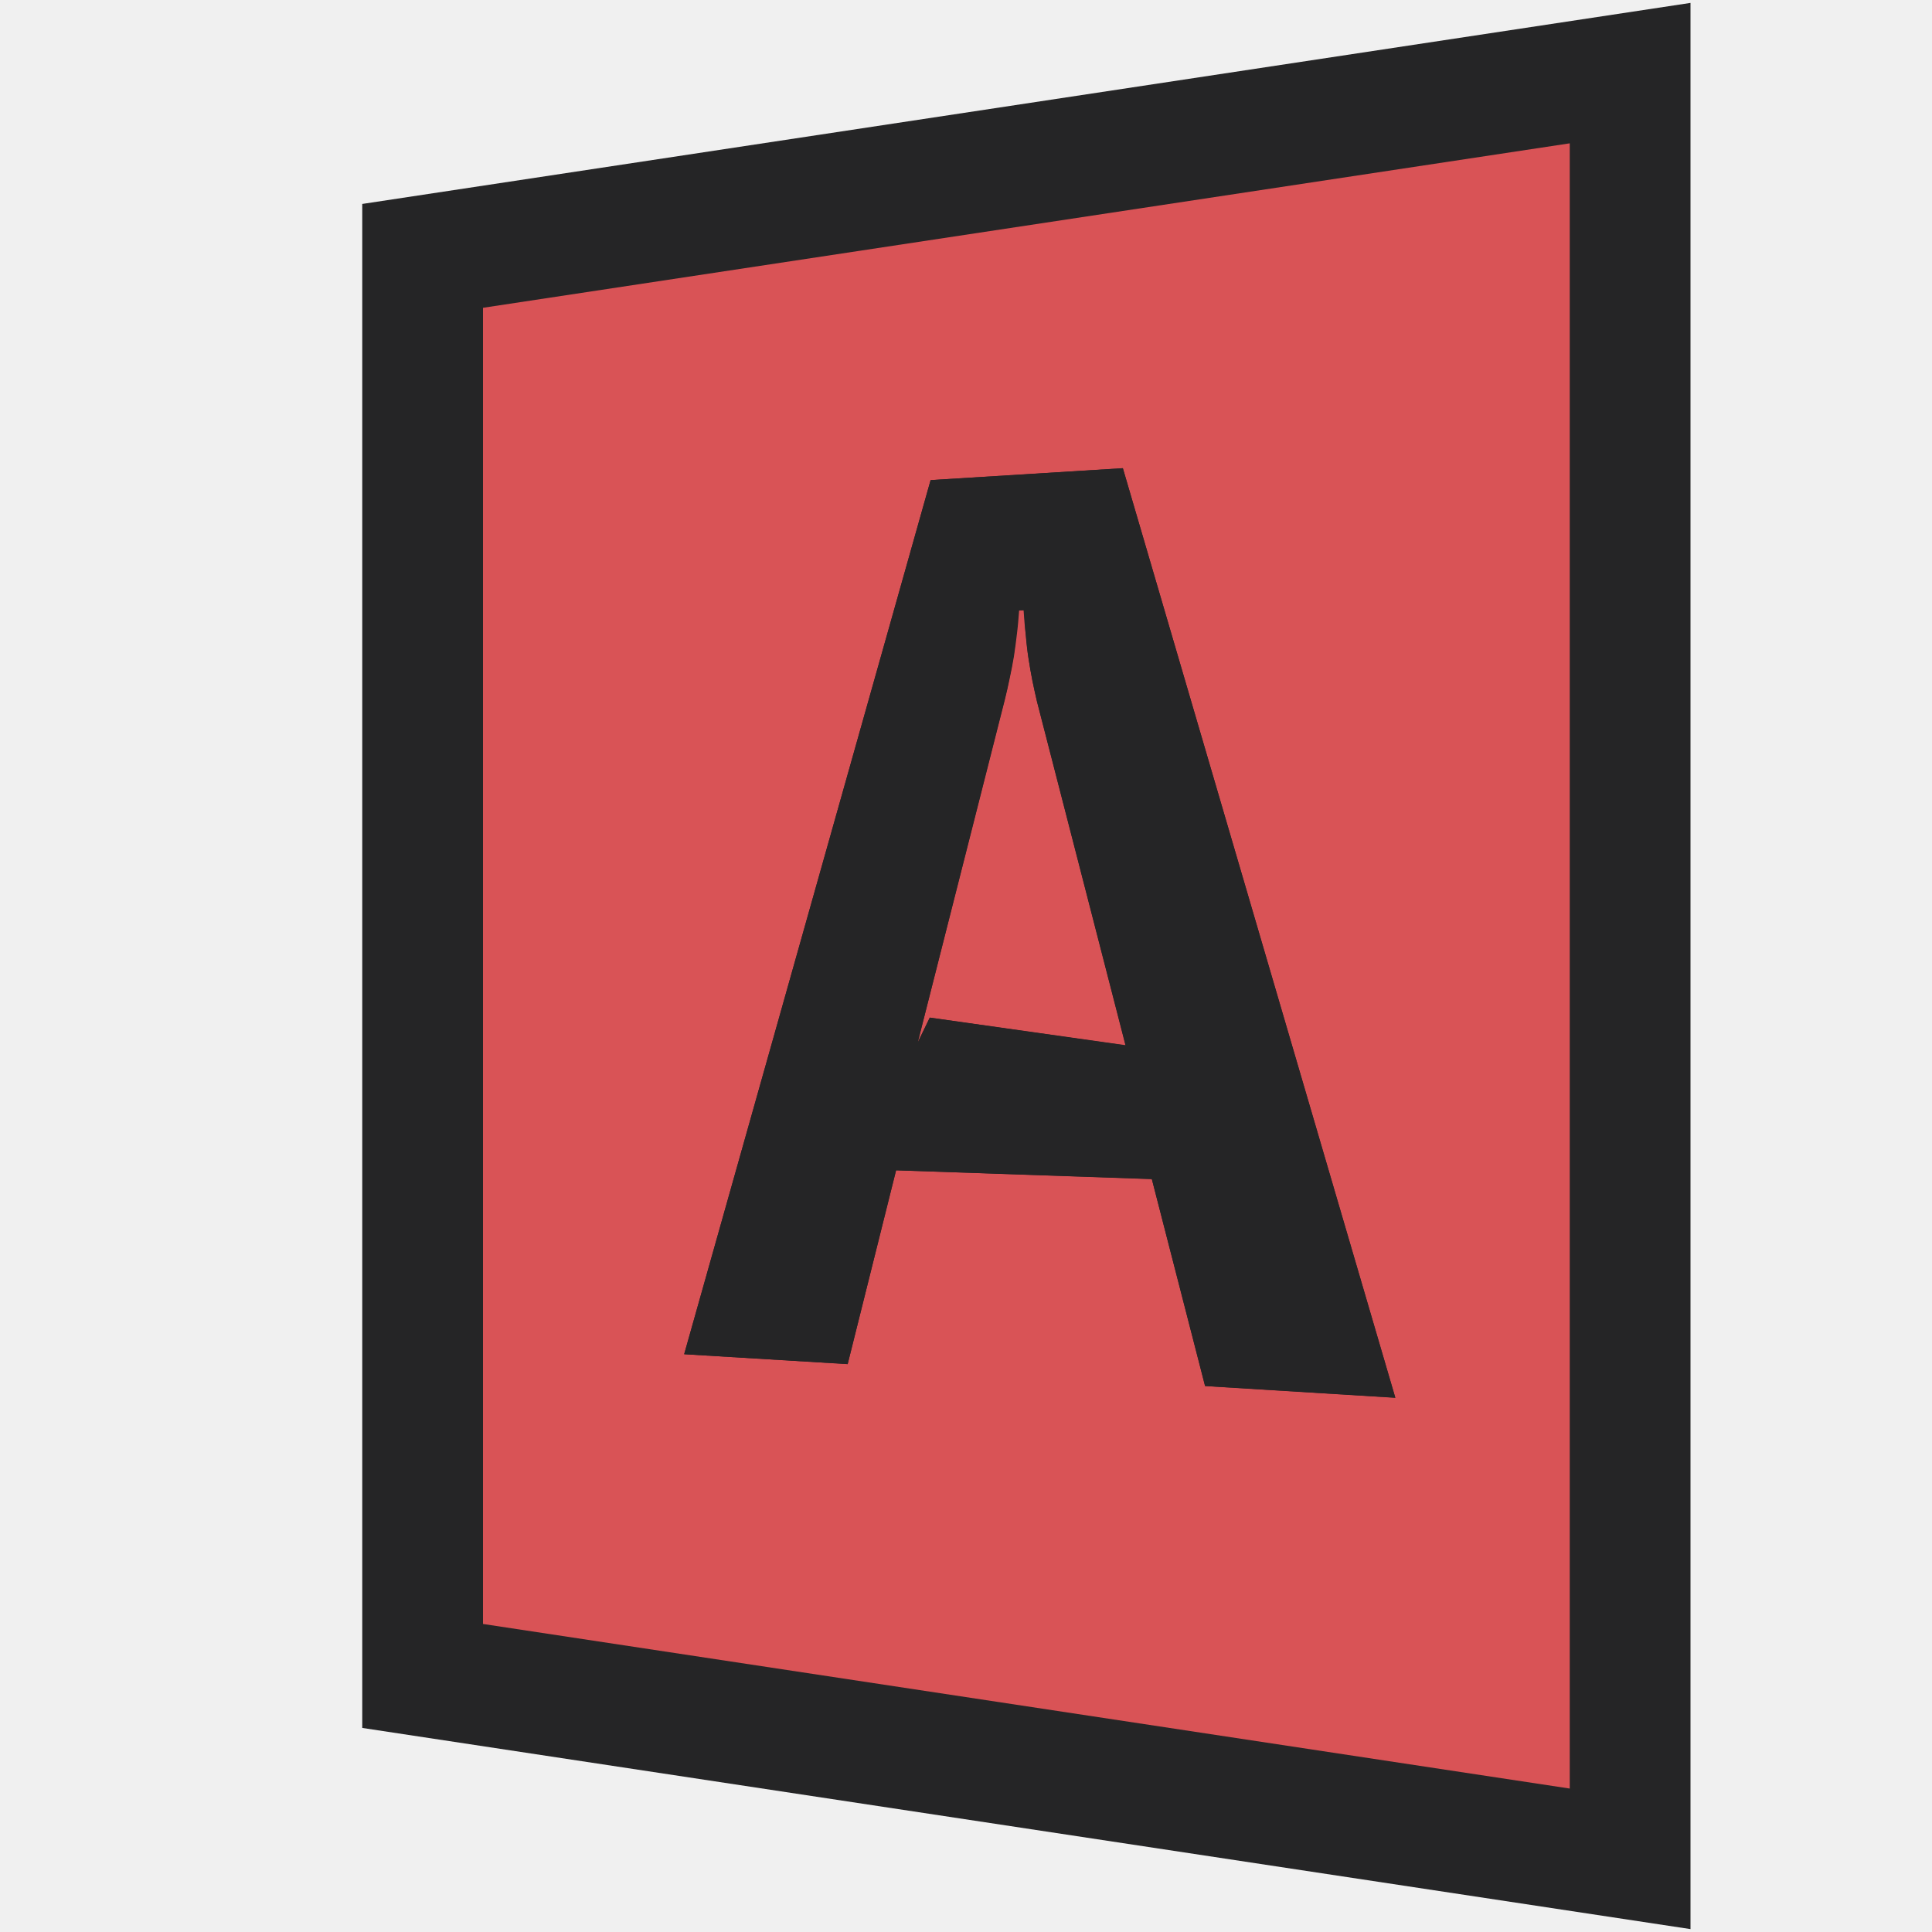
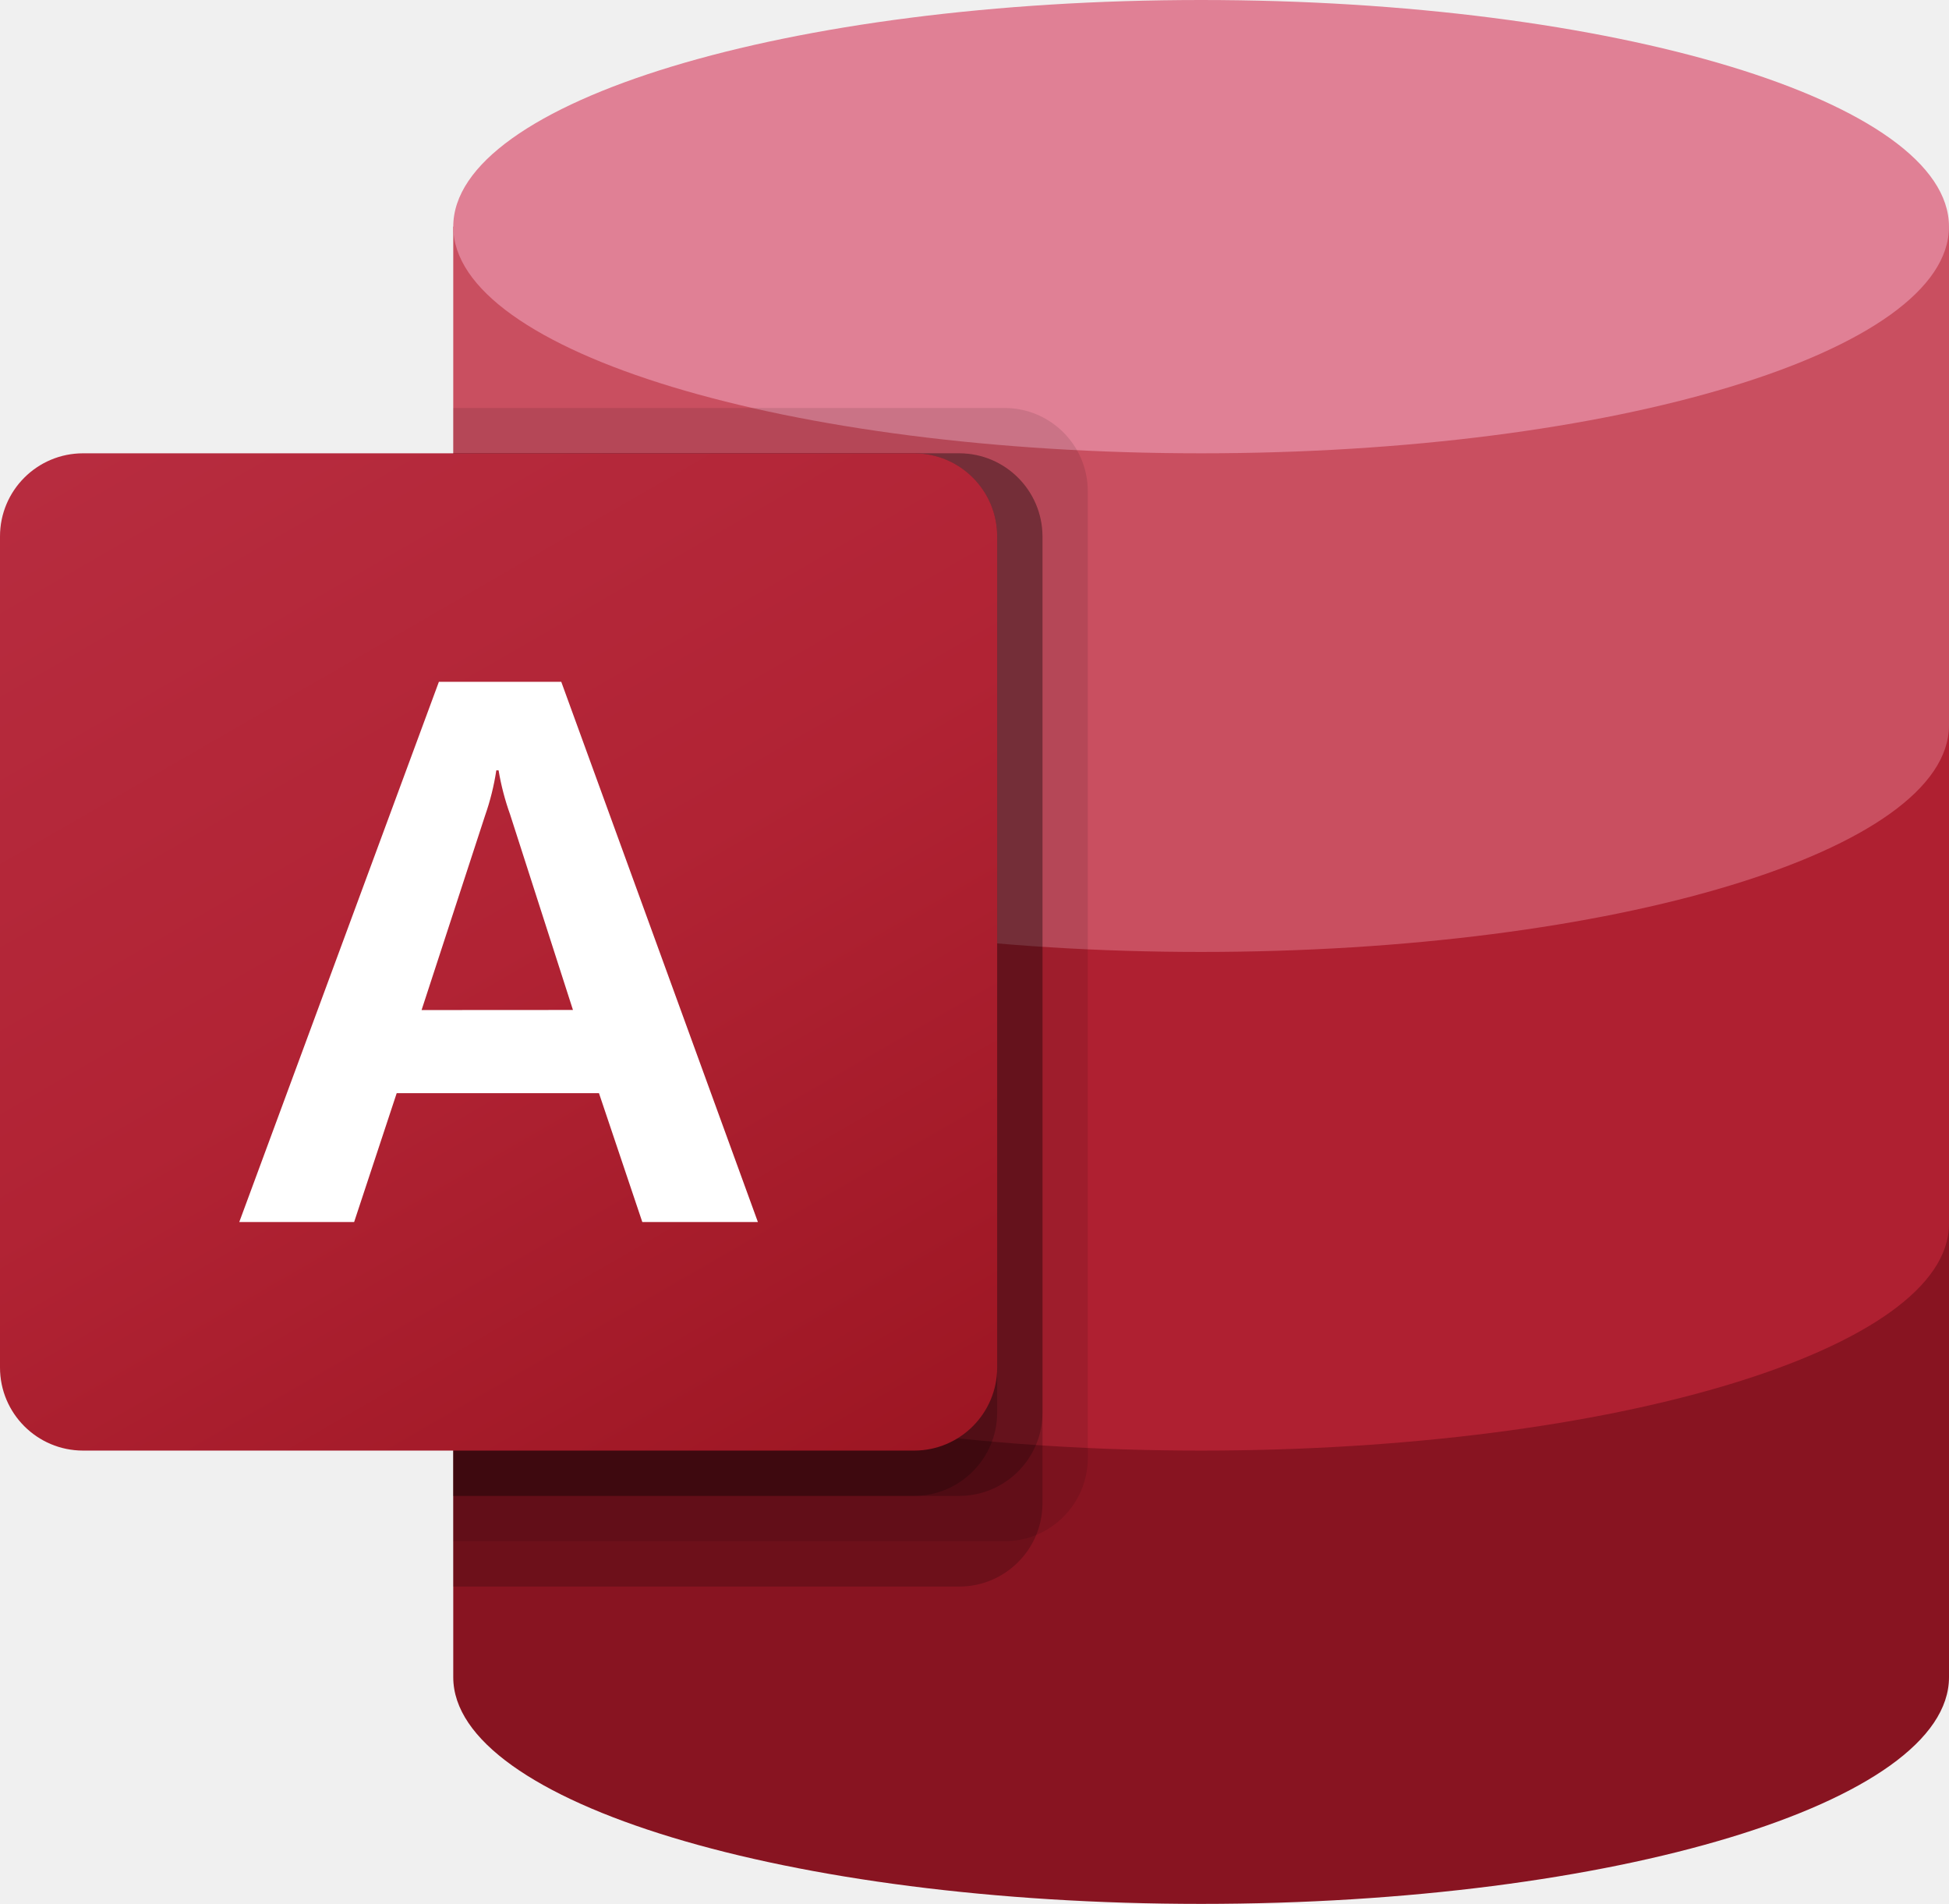
- <svg xmlns="http://www.w3.org/2000/svg" version="1.1" x="0px" y="0px" viewBox="0 0 16 16" style="enable-background:new 0 0 16 16;" xml:space="preserve">
-   <g id="outline">
-     <rect style="opacity:0;fill:#252526;" width="16" height="16" />
-     <polygon style="fill-rule:evenodd;clip-rule:evenodd;fill:#252526;" points="3,14.31 3,1.689 14,0.024 14,15.976  " />
-   </g>
-   <g id="color_x5F_decoration">
-     <g>
-       <path style="fill-rule:evenodd;clip-rule:evenodd;fill:#d95356;" d="M4,2.549v10.9l9,1.363V1.187L4,2.549z M9.98,11.479    L9.539,9.765L7.421,9.692L7.02,11.297l-1.354-0.082l2.041-7.239l1.592-0.098l2.257,7.698L9.98,11.479z" />
-       <path style="fill-rule:evenodd;clip-rule:evenodd;fill:#d95356;" d="M8.55,5.637c-0.012-0.059-0.022-0.12-0.032-0.183    C8.508,5.392,8.5,5.299,8.493,5.232C8.486,5.166,8.481,5,8.476,5H8.438c-0.005,0-0.01,0.157-0.018,0.22    C8.414,5.284,8.405,5.359,8.396,5.421C8.386,5.482,8.374,5.55,8.361,5.61c-0.012,0.06-0.025,0.122-0.04,0.18L7.6,8.633l0.1-0.206    l1.622,0.229L8.588,5.81C8.575,5.754,8.562,5.696,8.55,5.637z" />
-     </g>
-   </g>
-   <g id="not_x5F_fg">
-     <g>
-       <path style="fill:#252526;" d="M7.6,8.635l0.722-2.841c0.015-0.058,0.027-0.117,0.04-0.177c0.013-0.06,0.025-0.121,0.035-0.182    c0.009-0.062,0.018-0.124,0.025-0.187c0.008-0.063,0.013-0.127,0.018-0.192l0.037-0.001c0.005,0.07,0.01,0.139,0.018,0.205    C8.5,5.327,8.508,5.392,8.518,5.455c0.01,0.062,0.02,0.124,0.032,0.183C8.562,5.696,8.575,5.754,8.588,5.81l0.733,2.848L7.7,8.428     M9.299,3.877L7.707,3.976l-2.041,7.239l1.354,0.082l0.401-1.605l2.118,0.072l0.441,1.714l1.575,0.097L9.299,3.877" />
-     </g>
-   </g>
+ <svg xmlns="http://www.w3.org/2000/svg" xml:space="preserve" viewBox="0 0 1993.481 1947.121">
+   <path fill="#881421" d="M463.6 1251.72v463.6c0 128 342.462 231.8 764.94 231.8s764.94-103.8 764.94-231.8v-463.6H463.6z" />
+   <path fill="#AF2031" d="M463.6 741.76v509.96c0 128 342.462 231.8 764.94 231.8s764.94-103.8 764.94-231.8V741.76H463.6z" />
+   <path fill="#C94F60" d="M463.6 231.8v509.96c0 128 342.462 231.8 764.94 231.8s764.94-103.8 764.94-231.8V231.8H463.6z" />
+   <ellipse cx="1228.541" cy="231.8" fill="#E08095" rx="764.94" ry="231.8" />
+   <path d="M1027.662 417.24H463.6v1159h564.062c46.869-.153 84.825-38.109 84.978-84.978V502.218c-.152-46.869-38.109-84.825-84.978-84.978z" opacity=".1" />
+   <path d="M981.302 463.6H463.6v1159h517.702c46.869-.153 84.825-38.109 84.978-84.978V548.578c-.152-46.869-38.109-84.825-84.978-84.978z" opacity=".2" />
+   <path d="M981.302 463.6H463.6v1066.28h517.702c46.869-.153 84.825-38.109 84.978-84.978V548.578c-.152-46.869-38.109-84.825-84.978-84.978z" opacity=".2" />
+   <path d="M934.943 463.6H463.6v1066.28h471.342c46.869-.153 84.825-38.109 84.978-84.978V548.578c-.152-46.869-38.109-84.825-84.977-84.978z" opacity=".2" />
+   <linearGradient id="a" x1="177.181" x2="842.74" y1="1551.92" y2="399.2" gradientTransform="matrix(1 0 0 -1 0 1949.121)" gradientUnits="userSpaceOnUse">
+     <stop offset="0" stop-color="#b72c3f" />
+     <stop offset=".5" stop-color="#b12334" />
+     <stop offset="1" stop-color="#9d1623" />
+   </linearGradient>
+   <path fill="url(#a)" d="M84.978 463.6h849.965c46.932 0 84.978 38.046 84.978 84.978v849.964c0 46.932-38.046 84.978-84.978 84.978H84.978C38.046 1483.52 0 1445.474 0 1398.542V548.578C0 501.646 38.046 463.6 84.978 463.6z" />
+   <path fill="#FFF" d="M448.904 697.301h125.172l201.11 552.472H656.968l-44.32-131.755H405.743l-43.532 131.755H244.735l204.169-552.472zm137.133 335.6L521.736 832.95c-5.257-14.656-9.198-29.752-11.775-45.108h-2.318c-2.39 15.78-6.255 31.302-11.544 46.36l-64.904 198.792 154.842-.093z" />
</svg>
